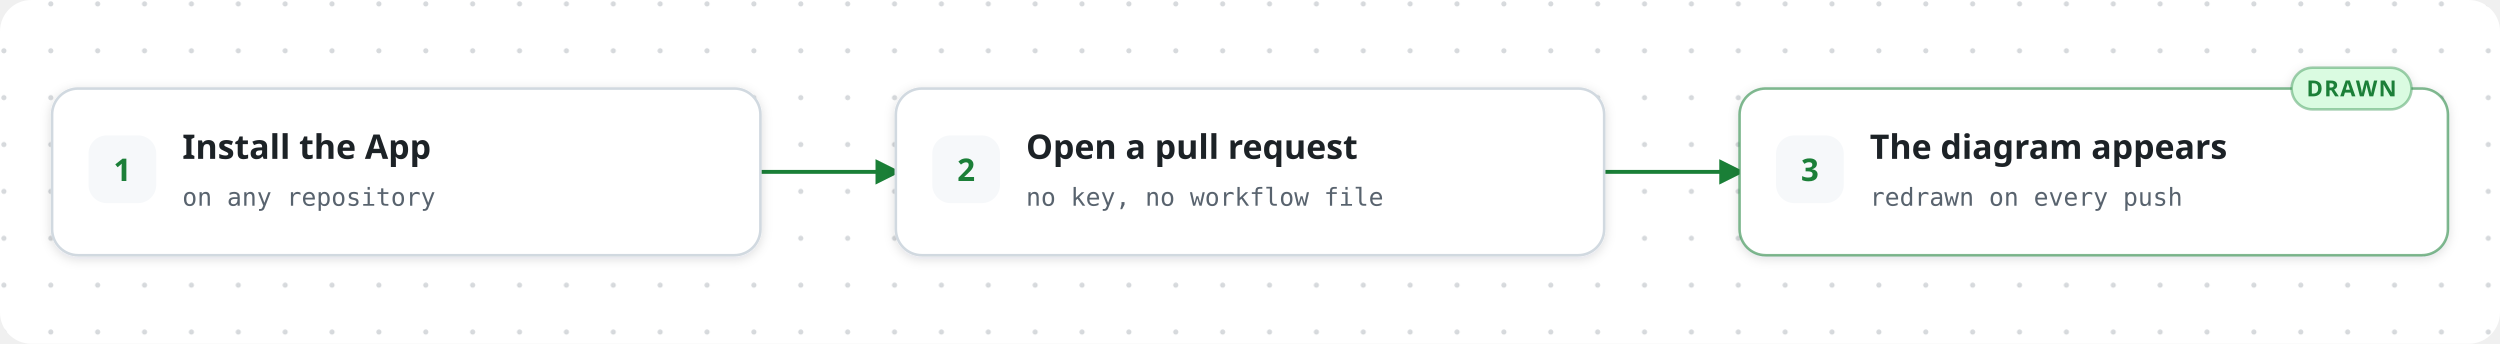
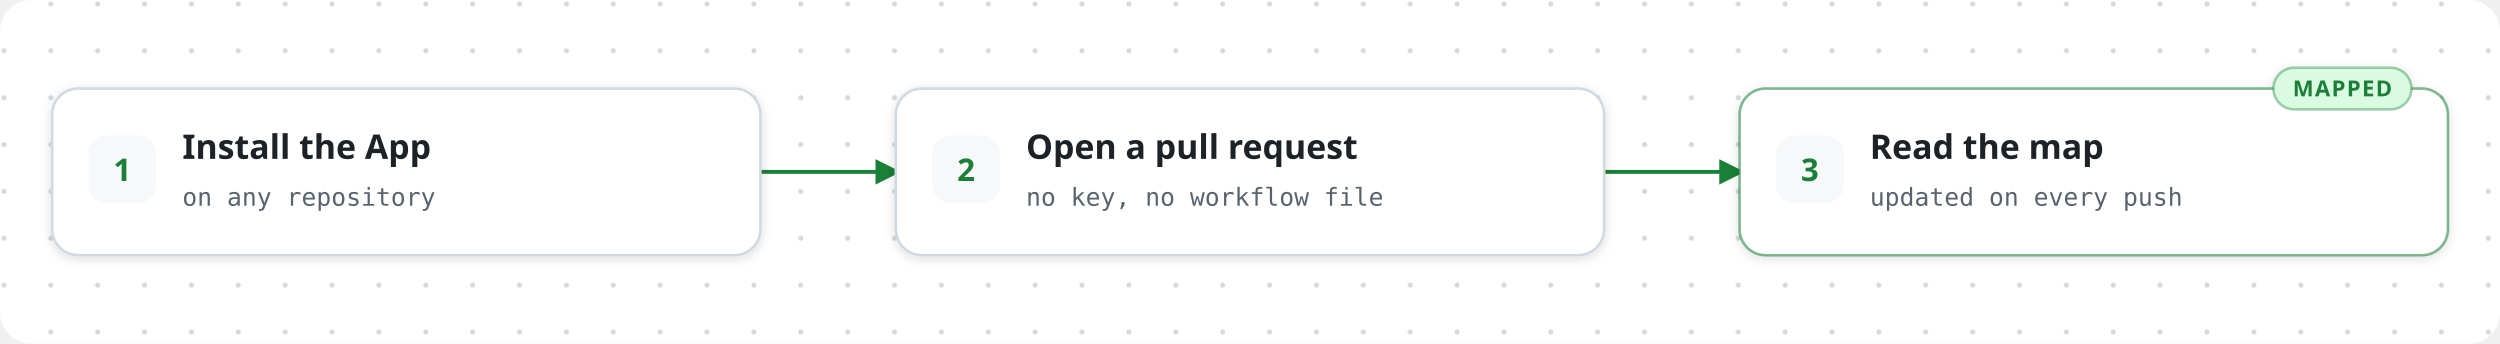
<svg xmlns="http://www.w3.org/2000/svg" viewBox="0 0 960 132" width="960" height="132" role="img" aria-label="Three steps: install the GitHub App on any repository, open a pull request, the diagram appears and is redrawn on every push">
  <style>text{font-family:-apple-system, BlinkMacSystemFont, "Segoe UI", "Noto Sans", Helvetica, Arial, sans-serif}.card{fill:#ffffff;stroke:#d1d9e0;stroke-width:1}.card-added{stroke:#1a7f37;stroke-opacity:.55}.chip{fill:#f6f8fa}.num{font-size:12px;font-weight:700;fill:#1a7f37}.ntitle{font-weight:600;fill:#1f2328}.nsub{font-size:9.5px;fill:#59636e;font-family:ui-monospace, SFMono-Regular, "SF Mono", Menlo, Consolas, monospace}.bdg text{font-size:8.5px;font-weight:700;letter-spacing:.06em;fill:#1a7f37}.bdg rect{fill:#dafbe1;stroke:rgba(31,136,61,.4);stroke-width:1}.edge{fill:none;stroke:#1a7f37;stroke-width:1.5}.cardsh{filter:drop-shadow(0 1px 2px rgba(31,35,40,.14))}</style>
  <defs>
    <pattern id="dots" width="18" height="18" patternUnits="userSpaceOnUse">
      <circle cx="1.5" cy="1.5" r="1" fill="rgba(140,149,159,.35)" />
    </pattern>
    <marker id="mk-added" viewBox="0 0 10 10" refX="8" refY="5" markerWidth="6.5" markerHeight="6.5" orient="auto-start-reverse">
      <path d="M0,0 L10,5 L0,10 z" fill="#1a7f37" />
    </marker>
  </defs>
  <rect x="0" y="0" width="960" height="132" rx="12" fill="#ffffff" />
  <rect x="0" y="0" width="960" height="132" rx="12" fill="url(#dots)" />
  <path class="edge" d="M292,66 L344,66" marker-end="url(#mk-added)" />
  <circle r="3" fill="#1a7f37" opacity="0" class="pulse">
    <animateMotion dur="7.2s" repeatCount="indefinite" keyPoints="0;0;1;1" keyTimes="0;0.083;0.333;1" calcMode="linear" path="M292,66 L344,66" />
    <animate attributeName="opacity" dur="7.2s" repeatCount="indefinite" values="0;0;1;1;0;0" keyTimes="0;0.083;0.089;0.333;0.339;1" />
  </circle>
  <path class="edge" d="M616,66 L668,66" marker-end="url(#mk-added)" />
  <circle r="3" fill="#1a7f37" opacity="0" class="pulse">
    <animateMotion dur="7.2s" repeatCount="indefinite" keyPoints="0;0;1;1" keyTimes="0;0.375;0.625;1" calcMode="linear" path="M616,66 L668,66" />
    <animate attributeName="opacity" dur="7.2s" repeatCount="indefinite" values="0;0;1;1;0;0" keyTimes="0;0.375;0.381;0.625;0.631;1" />
  </circle>
  <g class="cardsh">
    <rect class="card" x="20" y="34" width="272" height="64" rx="10" />
    <rect class="chip" x="34" y="52" width="26" height="26" rx="7" />
    <text class="num" x="47" y="69.5" text-anchor="middle">1</text>
    <text class="ntitle" x="70" y="61" font-size="13">Install the App</text>
    <text class="nsub" x="70" y="79">on any repository</text>
  </g>
  <g class="cardsh">
    <rect class="card" x="344" y="34" width="272" height="64" rx="10" />
    <rect class="chip" x="358" y="52" width="26" height="26" rx="7" />
    <text class="num" x="371" y="69.5" text-anchor="middle">2</text>
    <text class="ntitle" x="394" y="61" font-size="13">Open a pull request</text>
    <text class="nsub" x="394" y="79">no key, no workflow file</text>
  </g>
  <g class="cardsh">
    <rect class="card card-added" x="668" y="34" width="272" height="64" rx="10" />
    <rect class="chip" x="682" y="52" width="26" height="26" rx="7" />
    <text class="num" x="695" y="69.5" text-anchor="middle">3</text>
-     <text class="ntitle" x="718" y="61" font-size="13">The diagram appears</text>
-     <text class="nsub" x="718" y="79">redrawn on every push</text>
+     <text class="ntitle" x="718" y="61" font-size="13">Read the map</text>
+     <text class="nsub" x="718" y="79">updated on every push</text>
    <g class="bdg">
-       <rect x="880" y="26" width="46" height="16" rx="8" />
-       <text x="903" y="37" text-anchor="middle">DRAWN</text>
+       <rect x="873" y="26" width="53" height="16" rx="8" />
+       <text x="899.5" y="37" text-anchor="middle">MAPPED</text>
    </g>
  </g>
</svg>
